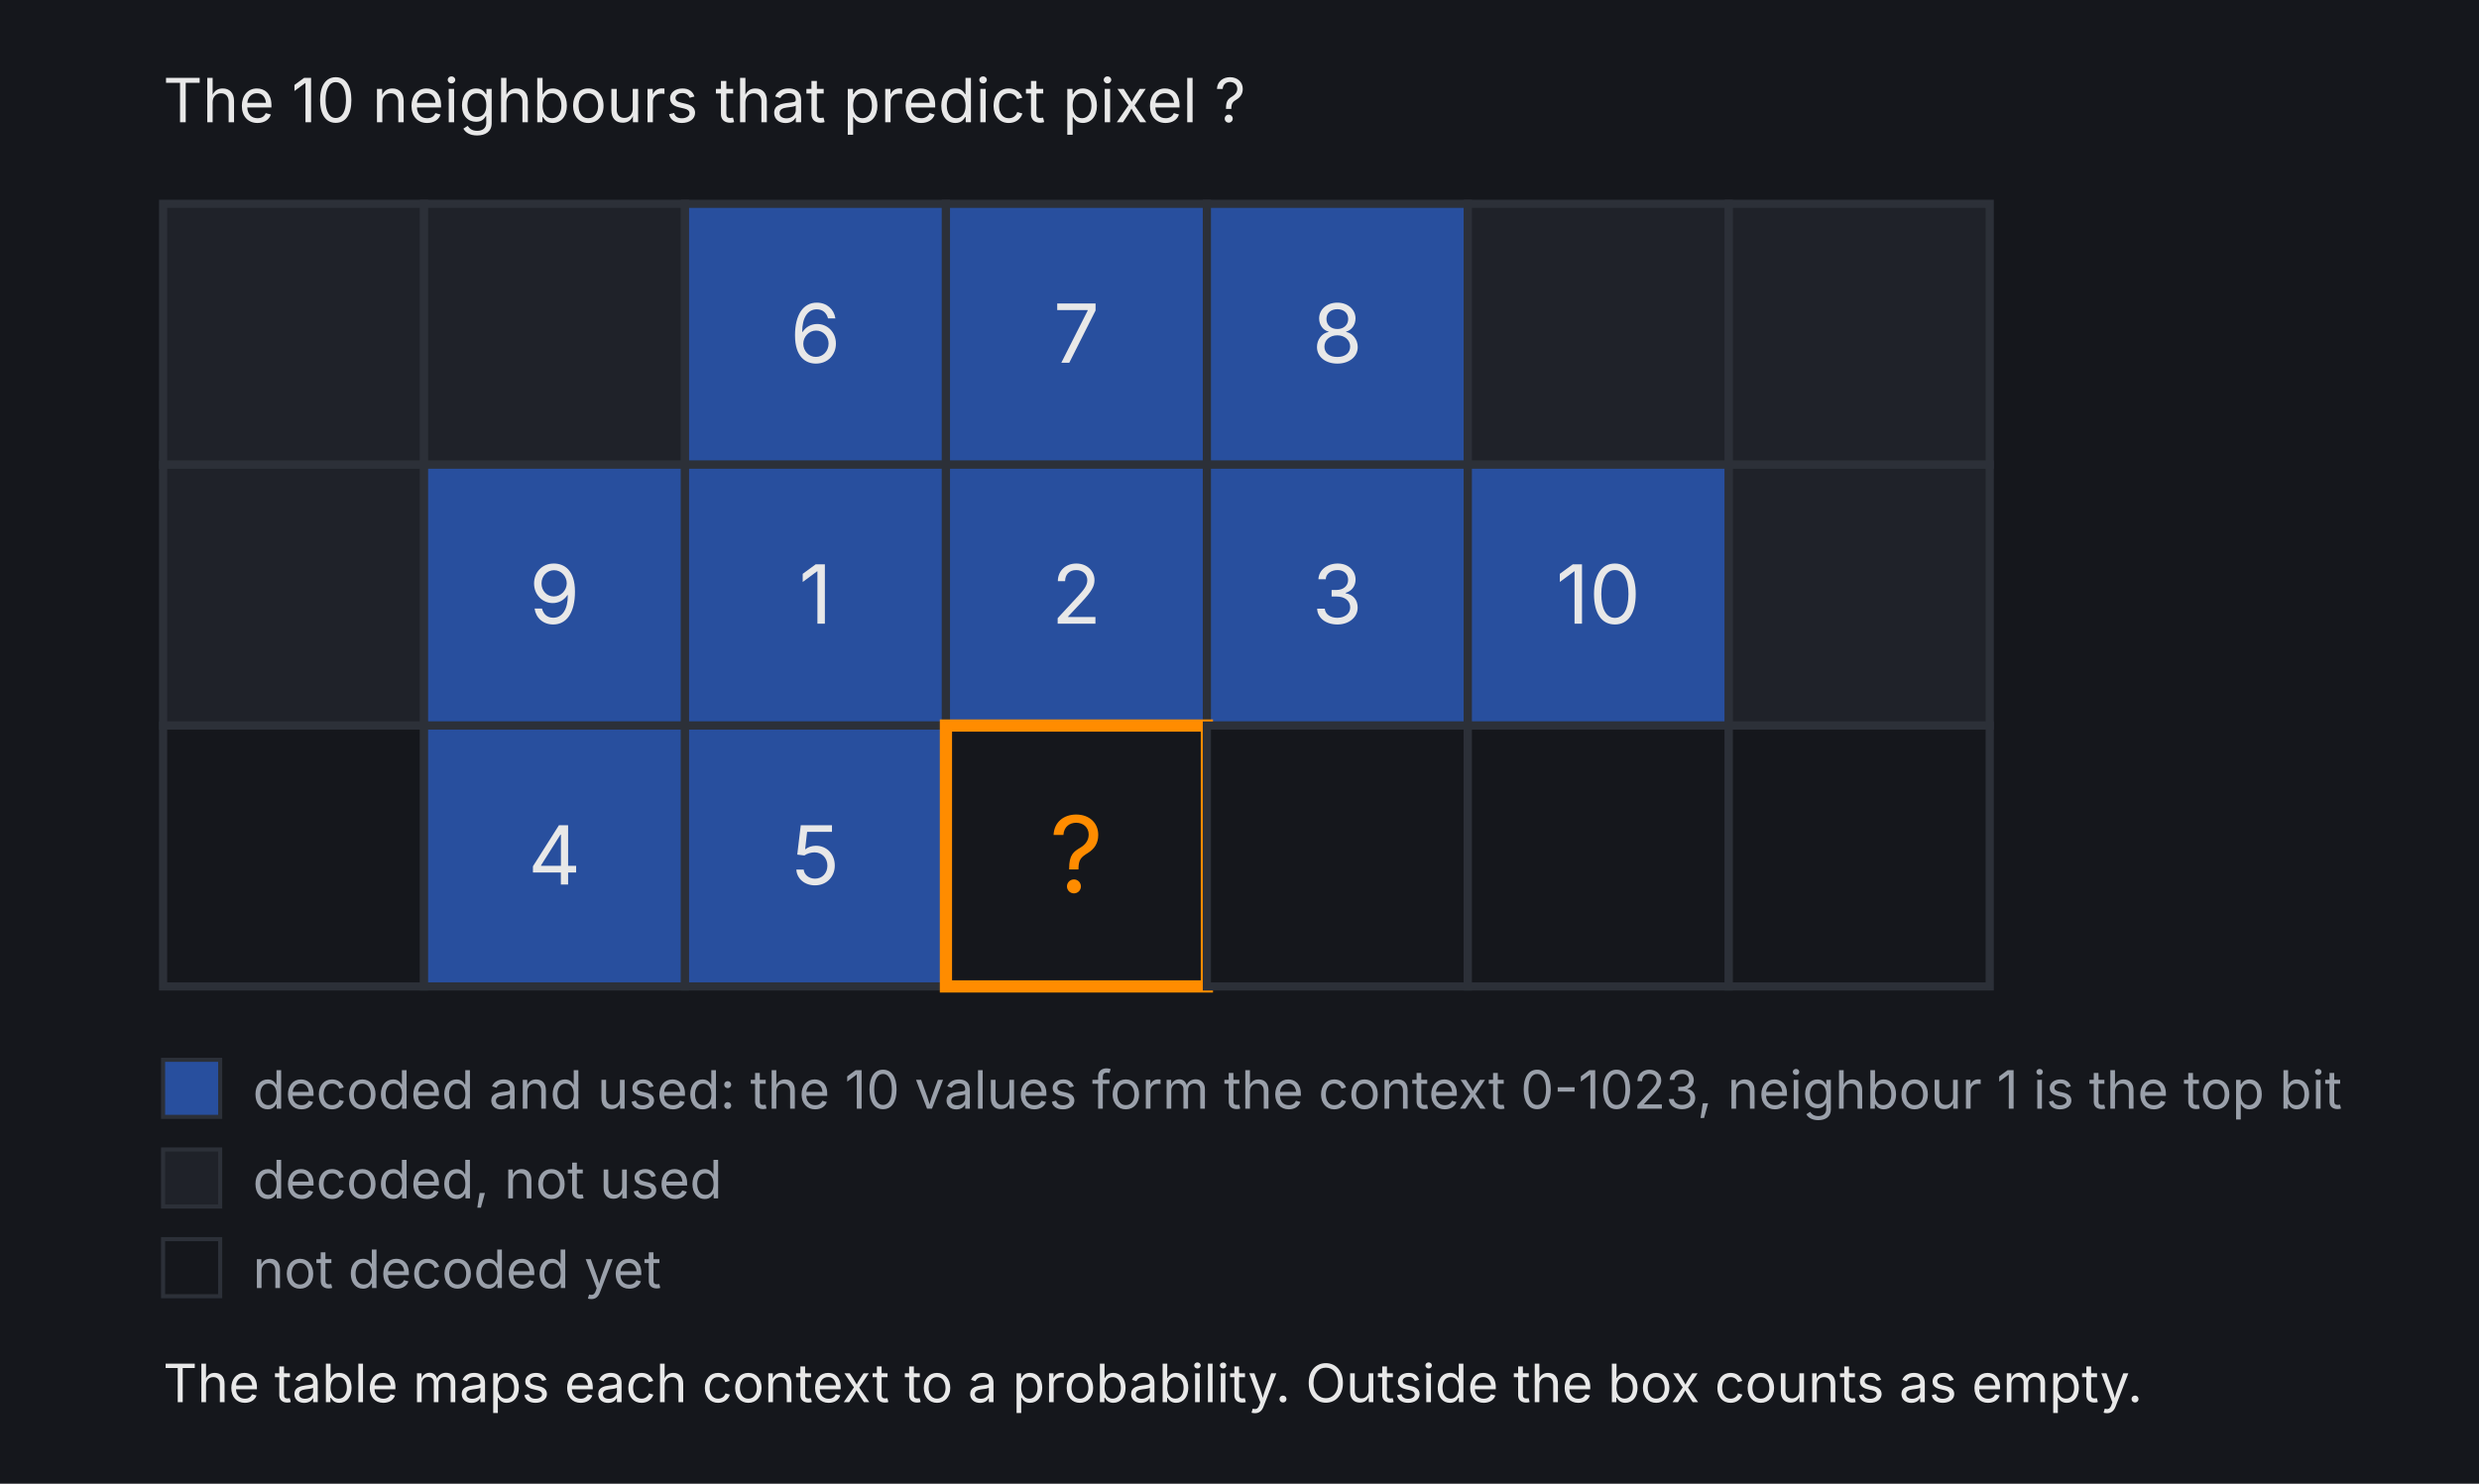
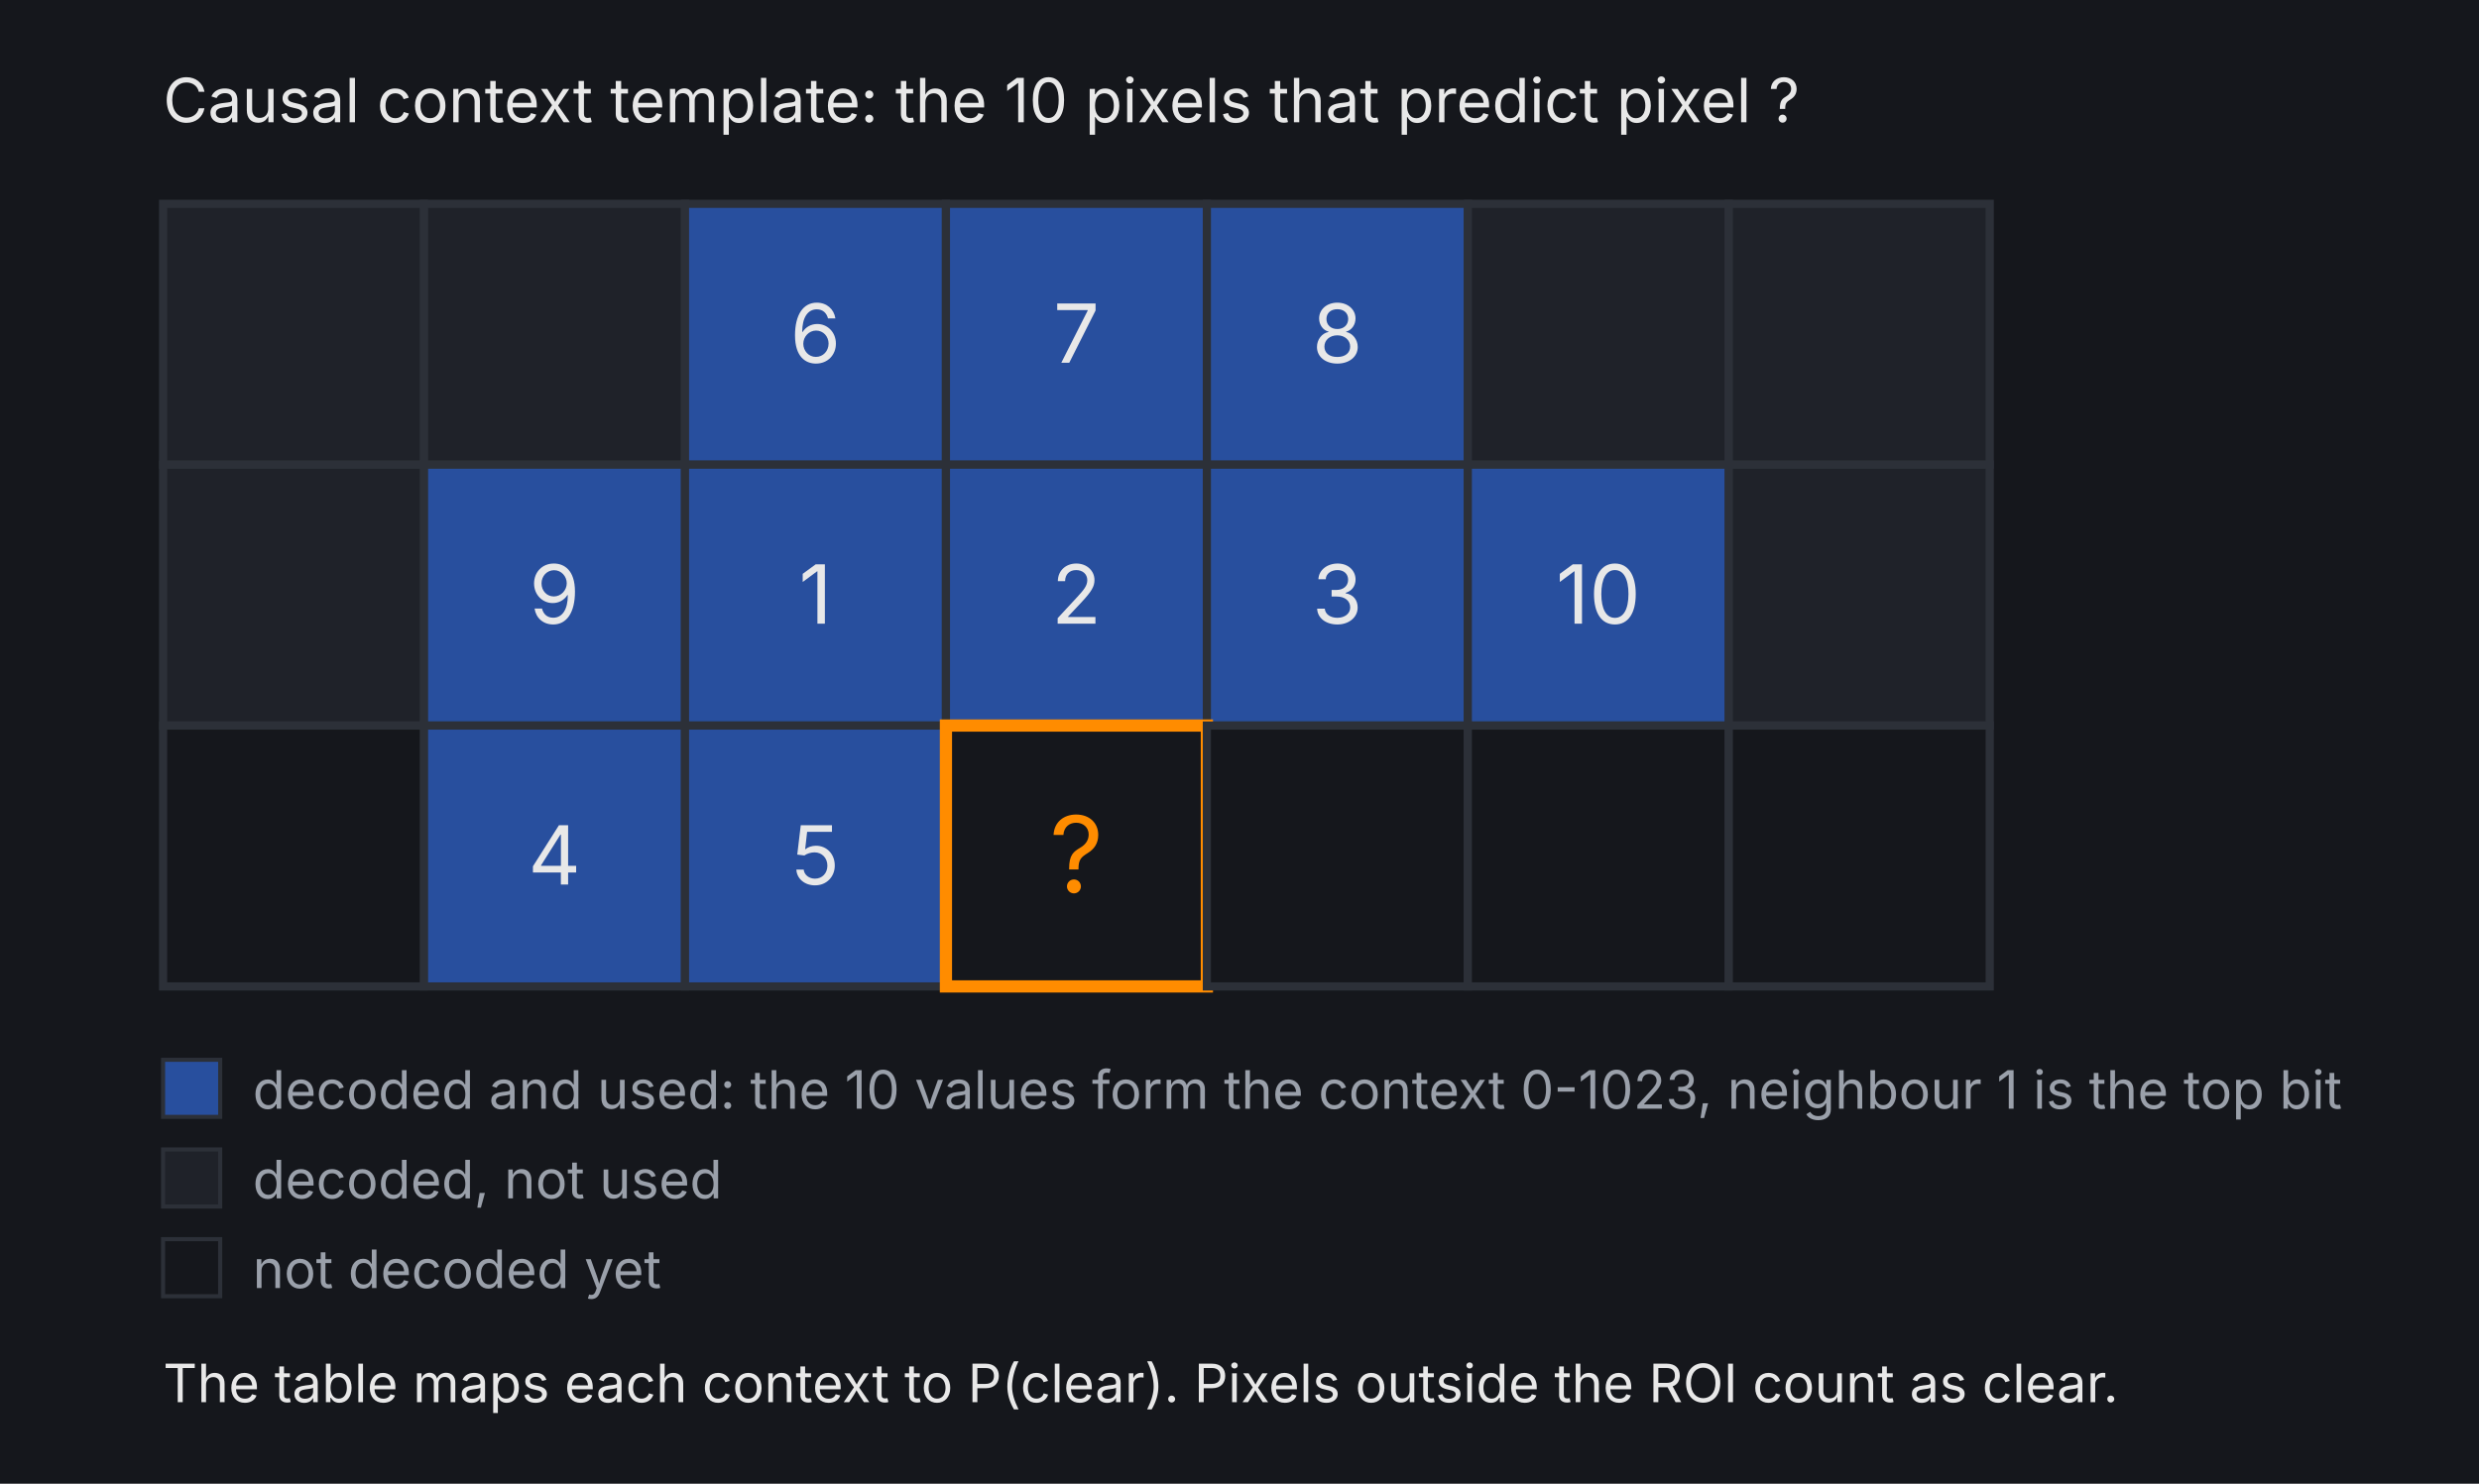
<svg xmlns="http://www.w3.org/2000/svg" width="608" height="364" viewBox="0 0 608 364">
  <rect width="608" height="364" fill="#15171c" />
-   <text x="40" y="30" fill="#e8e8e8" font-size="15" font-family="Inter, Helvetica, Arial, sans-serif">The 10 neighbours that predict pixel ?</text>
+   <text x="40" y="30" fill="#e8e8e8" font-size="15" font-family="Inter, Helvetica, Arial, sans-serif">Causal context template: the 10 pixels that predict pixel ?</text>
  <rect x="40" y="50" width="64" height="64" fill="#1f2229" stroke="#2c3038" stroke-width="2" />
  <rect x="104" y="50" width="64" height="64" fill="#1f2229" stroke="#2c3038" stroke-width="2" />
  <rect x="168" y="50" width="64" height="64" fill="#284f9e" stroke="#2c3038" stroke-width="2" />
  <text x="200.0" y="89.0" fill="#e8e8e8" font-size="20" text-anchor="middle" font-family="Inter, Helvetica, Arial, sans-serif">6</text>
  <rect x="232" y="50" width="64" height="64" fill="#284f9e" stroke="#2c3038" stroke-width="2" />
  <text x="264.0" y="89.0" fill="#e8e8e8" font-size="20" text-anchor="middle" font-family="Inter, Helvetica, Arial, sans-serif">7</text>
  <rect x="296" y="50" width="64" height="64" fill="#284f9e" stroke="#2c3038" stroke-width="2" />
  <text x="328.0" y="89.0" fill="#e8e8e8" font-size="20" text-anchor="middle" font-family="Inter, Helvetica, Arial, sans-serif">8</text>
  <rect x="360" y="50" width="64" height="64" fill="#1f2229" stroke="#2c3038" stroke-width="2" />
  <rect x="424" y="50" width="64" height="64" fill="#1f2229" stroke="#2c3038" stroke-width="2" />
  <rect x="40" y="114" width="64" height="64" fill="#1f2229" stroke="#2c3038" stroke-width="2" />
  <rect x="104" y="114" width="64" height="64" fill="#284f9e" stroke="#2c3038" stroke-width="2" />
  <text x="136.0" y="153.0" fill="#e8e8e8" font-size="20" text-anchor="middle" font-family="Inter, Helvetica, Arial, sans-serif">9</text>
  <rect x="168" y="114" width="64" height="64" fill="#284f9e" stroke="#2c3038" stroke-width="2" />
  <text x="200.0" y="153.0" fill="#e8e8e8" font-size="20" text-anchor="middle" font-family="Inter, Helvetica, Arial, sans-serif">1</text>
  <rect x="232" y="114" width="64" height="64" fill="#284f9e" stroke="#2c3038" stroke-width="2" />
  <text x="264.0" y="153.0" fill="#e8e8e8" font-size="20" text-anchor="middle" font-family="Inter, Helvetica, Arial, sans-serif">2</text>
  <rect x="296" y="114" width="64" height="64" fill="#284f9e" stroke="#2c3038" stroke-width="2" />
  <text x="328.0" y="153.0" fill="#e8e8e8" font-size="20" text-anchor="middle" font-family="Inter, Helvetica, Arial, sans-serif">3</text>
  <rect x="360" y="114" width="64" height="64" fill="#284f9e" stroke="#2c3038" stroke-width="2" />
  <text x="392.0" y="153.0" fill="#e8e8e8" font-size="20" text-anchor="middle" font-family="Inter, Helvetica, Arial, sans-serif">10</text>
  <rect x="424" y="114" width="64" height="64" fill="#1f2229" stroke="#2c3038" stroke-width="2" />
  <rect x="40" y="178" width="64" height="64" fill="#15171c" stroke="#2c3038" stroke-width="2" />
  <rect x="104" y="178" width="64" height="64" fill="#284f9e" stroke="#2c3038" stroke-width="2" />
  <text x="136.0" y="217.0" fill="#e8e8e8" font-size="20" text-anchor="middle" font-family="Inter, Helvetica, Arial, sans-serif">4</text>
  <rect x="168" y="178" width="64" height="64" fill="#284f9e" stroke="#2c3038" stroke-width="2" />
  <text x="200.0" y="217.0" fill="#e8e8e8" font-size="20" text-anchor="middle" font-family="Inter, Helvetica, Arial, sans-serif">5</text>
  <rect x="232" y="178" width="64" height="64" fill="#15171c" stroke="#ff8c00" stroke-width="3" />
  <text x="264.0" y="219.0" fill="#ff8c00" font-size="26" text-anchor="middle" font-family="Inter, Helvetica, Arial, sans-serif">?</text>
  <rect x="296" y="178" width="64" height="64" fill="#15171c" stroke="#2c3038" stroke-width="2" />
  <rect x="360" y="178" width="64" height="64" fill="#15171c" stroke="#2c3038" stroke-width="2" />
  <rect x="424" y="178" width="64" height="64" fill="#15171c" stroke="#2c3038" stroke-width="2" />
  <rect x="40" y="260" width="14" height="14" fill="#284f9e" stroke="#2c3038" />
  <text x="62" y="272" fill="#9aa0aa" font-size="13" font-family="Inter, Helvetica, Arial, sans-serif">decoded and used: the 10 values form the context 0-1023, neighbour 1 is the top bit</text>
  <rect x="40" y="282" width="14" height="14" fill="#1f2229" stroke="#2c3038" />
  <text x="62" y="294" fill="#9aa0aa" font-size="13" font-family="Inter, Helvetica, Arial, sans-serif">decoded, not used</text>
  <rect x="40" y="304" width="14" height="14" fill="#15171c" stroke="#2c3038" />
  <text x="62" y="316" fill="#9aa0aa" font-size="13" font-family="Inter, Helvetica, Arial, sans-serif">not decoded yet</text>
-   <text x="40" y="344" fill="#e8e8e8" font-size="13" font-family="Inter, Helvetica, Arial, sans-serif">The table maps each context to a probability. Outside the box counts as empty.</text>
+   <text x="40" y="344" fill="#e8e8e8" font-size="13" font-family="Inter, Helvetica, Arial, sans-serif">The table maps each context to P(clear). Pixels outside the ROI count as clear.</text>
</svg>
